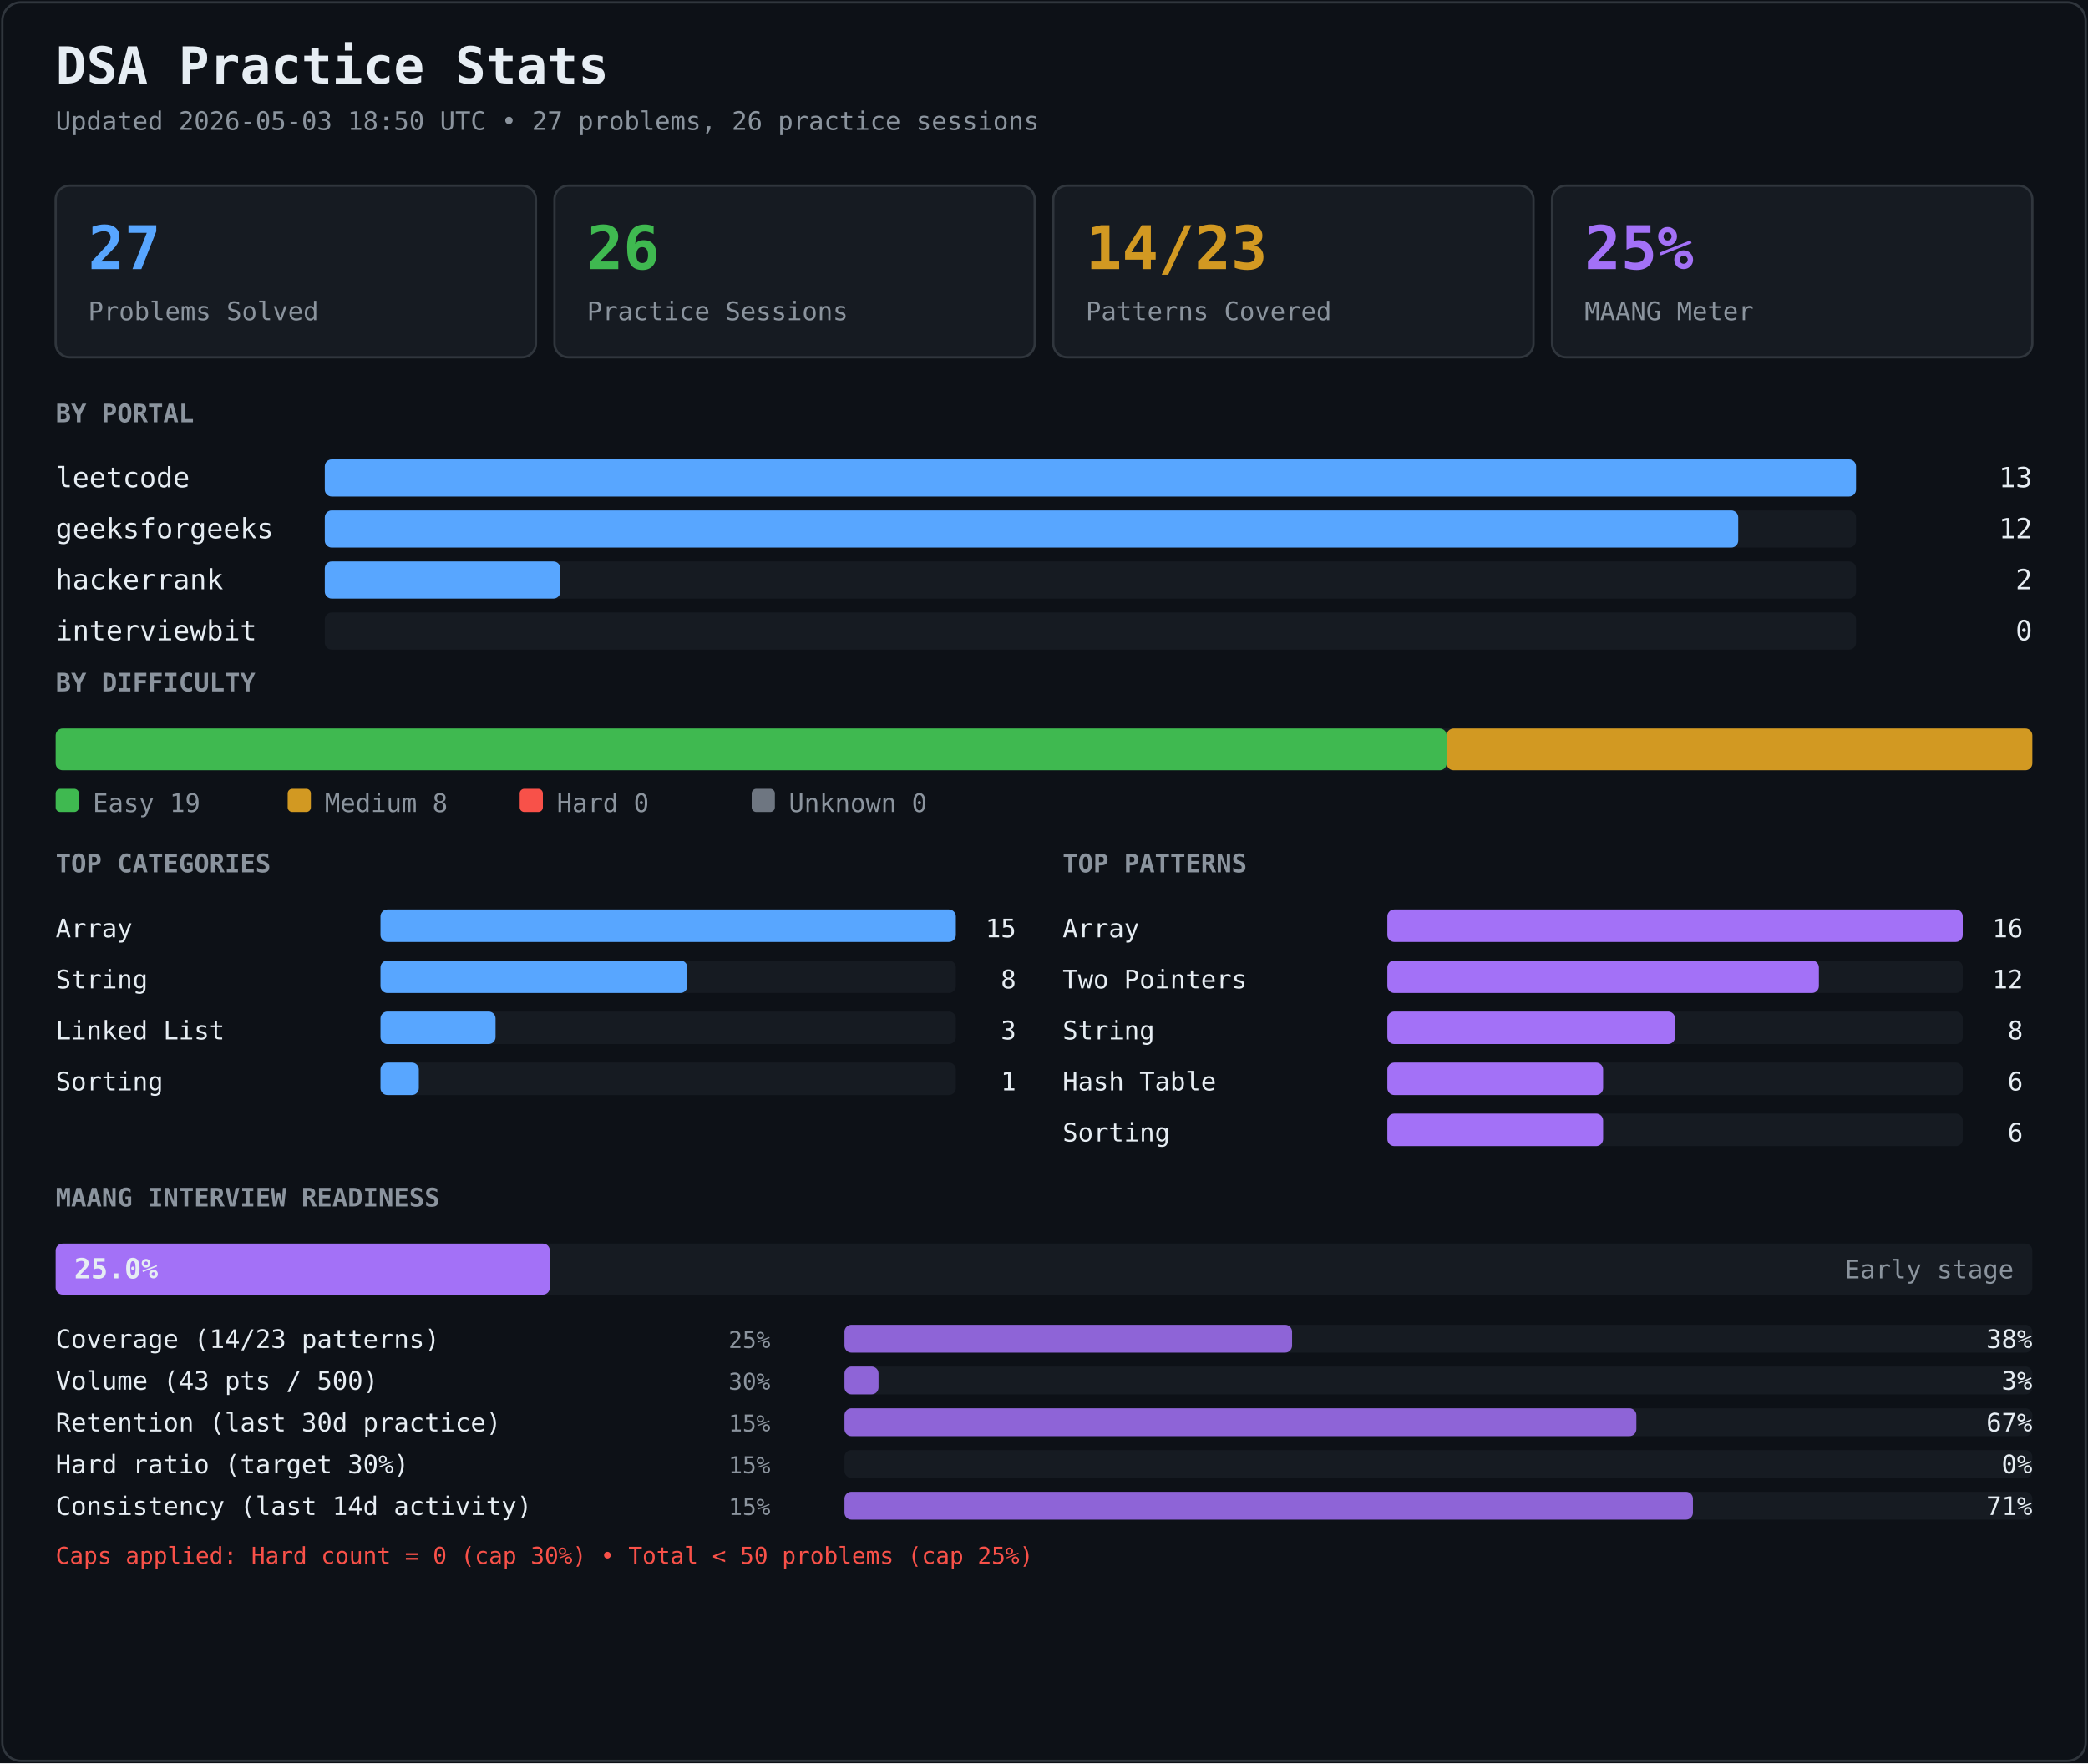
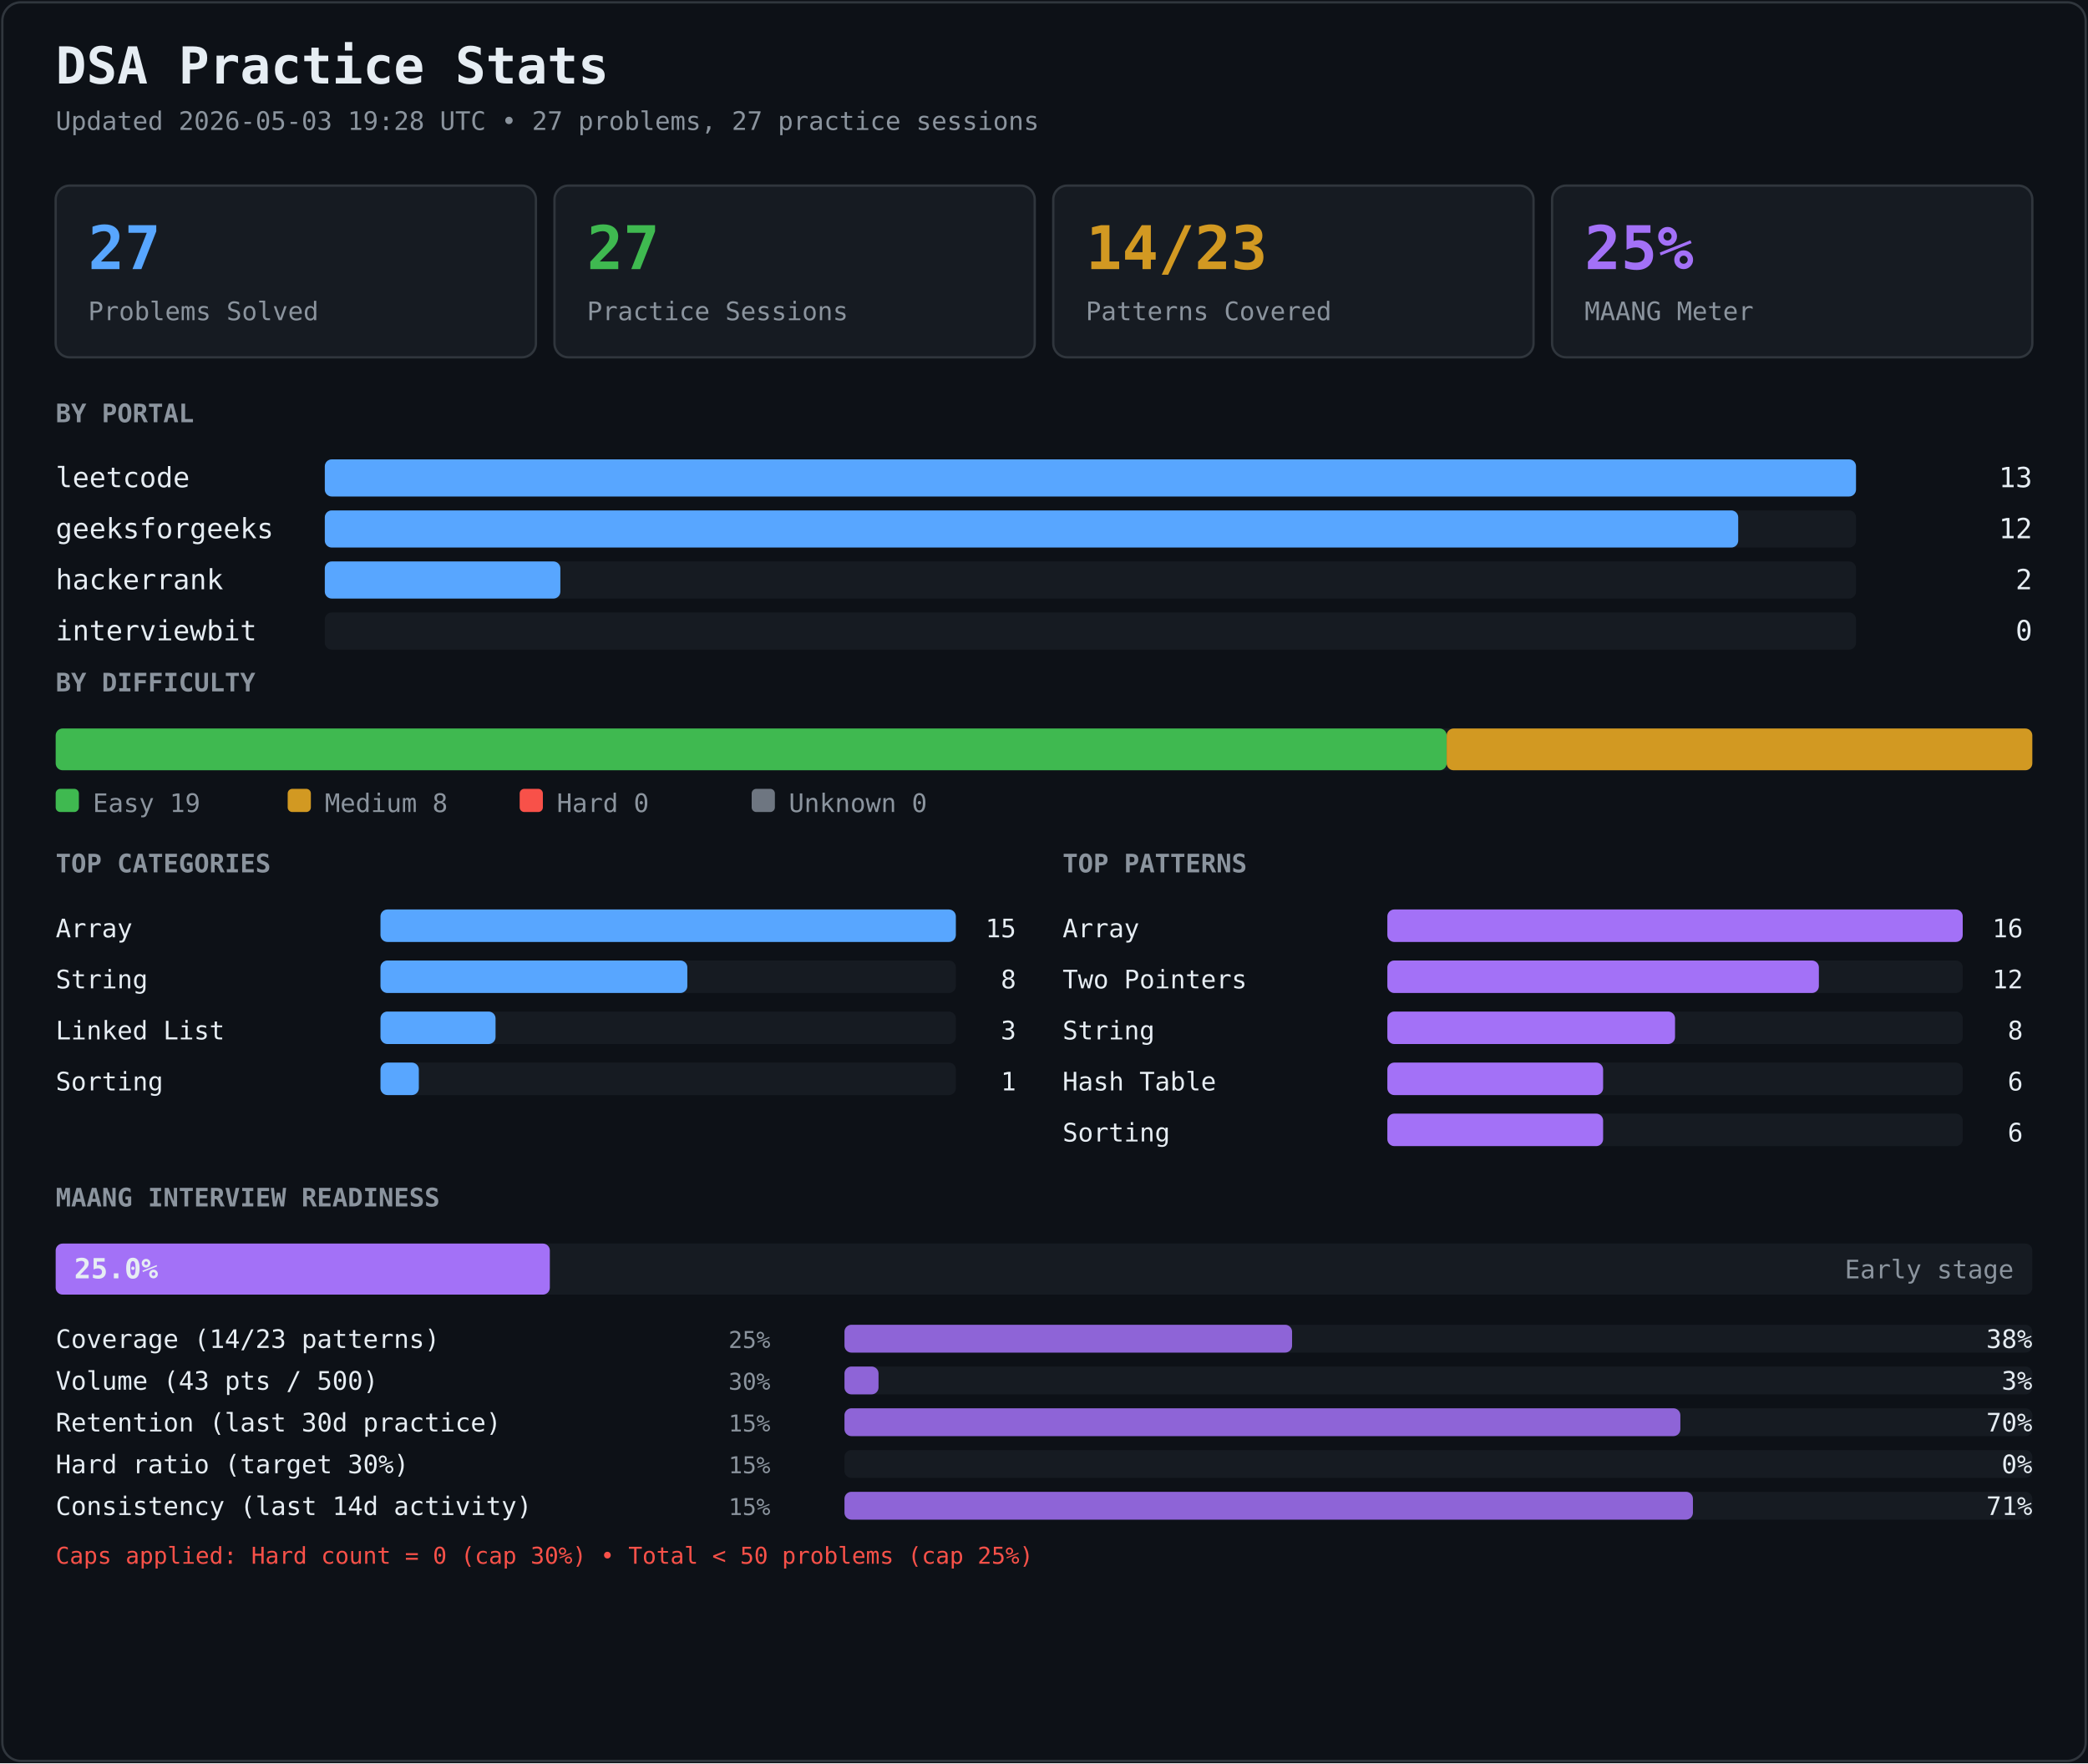
<svg xmlns="http://www.w3.org/2000/svg" width="900" height="760" viewBox="0 0 900 760">
  <rect width="900" height="760" fill="#0d1117" />
  <rect x="1" y="1" width="898" height="758" fill="none" stroke="#30363d" rx="8" />
  <text x="24" y="36" font-family="ui-monospace, SFMono-Regular, Menlo, Consolas, monospace" font-size="22" font-weight="700" fill="#e6edf3" text-anchor="start">DSA Practice Stats</text>
-   <text x="24" y="56" font-family="ui-monospace, SFMono-Regular, Menlo, Consolas, monospace" font-size="11" font-weight="400" fill="#8b949e" text-anchor="start">Updated 2026-05-03 18:50 UTC • 27 problems, 26 practice sessions</text>
+   <text x="24" y="56" font-family="ui-monospace, SFMono-Regular, Menlo, Consolas, monospace" font-size="11" font-weight="400" fill="#8b949e" text-anchor="start">Updated 2026-05-03 19:28 UTC • 27 problems, 27 practice sessions</text>
  <rect x="24" y="80" width="207" height="74" rx="6" fill="#161b22" stroke="#30363d" />
  <text x="38" y="116" font-family="ui-monospace, SFMono-Regular, Menlo, Consolas, monospace" font-size="26" font-weight="700" fill="#58a6ff" text-anchor="start">27</text>
  <text x="38" y="138" font-family="ui-monospace, SFMono-Regular, Menlo, Consolas, monospace" font-size="11" font-weight="400" fill="#8b949e" text-anchor="start">Problems Solved</text>
  <rect x="239" y="80" width="207" height="74" rx="6" fill="#161b22" stroke="#30363d" />
-   <text x="253" y="116" font-family="ui-monospace, SFMono-Regular, Menlo, Consolas, monospace" font-size="26" font-weight="700" fill="#3fb950" text-anchor="start">26</text>
+   <text x="253" y="116" font-family="ui-monospace, SFMono-Regular, Menlo, Consolas, monospace" font-size="26" font-weight="700" fill="#3fb950" text-anchor="start">27</text>
  <text x="253" y="138" font-family="ui-monospace, SFMono-Regular, Menlo, Consolas, monospace" font-size="11" font-weight="400" fill="#8b949e" text-anchor="start">Practice Sessions</text>
  <rect x="454" y="80" width="207" height="74" rx="6" fill="#161b22" stroke="#30363d" />
  <text x="468" y="116" font-family="ui-monospace, SFMono-Regular, Menlo, Consolas, monospace" font-size="26" font-weight="700" fill="#d29922" text-anchor="start">14/23</text>
  <text x="468" y="138" font-family="ui-monospace, SFMono-Regular, Menlo, Consolas, monospace" font-size="11" font-weight="400" fill="#8b949e" text-anchor="start">Patterns Covered</text>
  <rect x="669" y="80" width="207" height="74" rx="6" fill="#161b22" stroke="#30363d" />
  <text x="683" y="116" font-family="ui-monospace, SFMono-Regular, Menlo, Consolas, monospace" font-size="26" font-weight="700" fill="#a371f7" text-anchor="start">25%</text>
  <text x="683" y="138" font-family="ui-monospace, SFMono-Regular, Menlo, Consolas, monospace" font-size="11" font-weight="400" fill="#8b949e" text-anchor="start">MAANG Meter</text>
  <text x="24" y="182" font-family="ui-monospace, SFMono-Regular, Menlo, Consolas, monospace" font-size="11" font-weight="700" fill="#8b949e" text-anchor="start">BY PORTAL</text>
  <text x="24" y="210" font-family="ui-monospace, SFMono-Regular, Menlo, Consolas, monospace" font-size="12" font-weight="400" fill="#e6edf3" text-anchor="start">leetcode</text>
  <rect x="140" y="198" width="660" height="16" rx="3" fill="#161b22" opacity="1" />
  <rect x="140" y="198" width="660" height="16" rx="3" fill="#58a6ff" opacity="1" />
  <text x="876" y="210" font-family="ui-monospace, SFMono-Regular, Menlo, Consolas, monospace" font-size="12" font-weight="400" fill="#e6edf3" text-anchor="end">13</text>
  <text x="24" y="232" font-family="ui-monospace, SFMono-Regular, Menlo, Consolas, monospace" font-size="12" font-weight="400" fill="#e6edf3" text-anchor="start">geeksforgeeks</text>
  <rect x="140" y="220" width="660" height="16" rx="3" fill="#161b22" opacity="1" />
  <rect x="140" y="220" width="609.231" height="16" rx="3" fill="#58a6ff" opacity="1" />
  <text x="876" y="232" font-family="ui-monospace, SFMono-Regular, Menlo, Consolas, monospace" font-size="12" font-weight="400" fill="#e6edf3" text-anchor="end">12</text>
  <text x="24" y="254" font-family="ui-monospace, SFMono-Regular, Menlo, Consolas, monospace" font-size="12" font-weight="400" fill="#e6edf3" text-anchor="start">hackerrank</text>
  <rect x="140" y="242" width="660" height="16" rx="3" fill="#161b22" opacity="1" />
  <rect x="140" y="242" width="101.538" height="16" rx="3" fill="#58a6ff" opacity="1" />
  <text x="876" y="254" font-family="ui-monospace, SFMono-Regular, Menlo, Consolas, monospace" font-size="12" font-weight="400" fill="#e6edf3" text-anchor="end">2</text>
  <text x="24" y="276" font-family="ui-monospace, SFMono-Regular, Menlo, Consolas, monospace" font-size="12" font-weight="400" fill="#e6edf3" text-anchor="start">interviewbit</text>
  <rect x="140" y="264" width="660" height="16" rx="3" fill="#161b22" opacity="1" />
  <text x="876" y="276" font-family="ui-monospace, SFMono-Regular, Menlo, Consolas, monospace" font-size="12" font-weight="400" fill="#e6edf3" text-anchor="end">0</text>
  <text x="24" y="298" font-family="ui-monospace, SFMono-Regular, Menlo, Consolas, monospace" font-size="11" font-weight="700" fill="#8b949e" text-anchor="start">BY DIFFICULTY</text>
  <rect x="24" y="314" width="852" height="18" rx="3" fill="#161b22" opacity="1" />
  <rect x="24" y="314" width="599.556" height="18" rx="3" fill="#3fb950" opacity="1" />
  <rect x="623.556" y="314" width="252.444" height="18" rx="3" fill="#d29922" opacity="1" />
  <rect x="24" y="340" width="10" height="10" rx="2" fill="#3fb950" />
  <text x="40" y="350" font-family="ui-monospace, SFMono-Regular, Menlo, Consolas, monospace" font-size="11" font-weight="400" fill="#8b949e" text-anchor="start">Easy 19</text>
  <rect x="124" y="340" width="10" height="10" rx="2" fill="#d29922" />
  <text x="140" y="350" font-family="ui-monospace, SFMono-Regular, Menlo, Consolas, monospace" font-size="11" font-weight="400" fill="#8b949e" text-anchor="start">Medium 8</text>
  <rect x="224" y="340" width="10" height="10" rx="2" fill="#f85149" />
  <text x="240" y="350" font-family="ui-monospace, SFMono-Regular, Menlo, Consolas, monospace" font-size="11" font-weight="400" fill="#8b949e" text-anchor="start">Hard 0</text>
  <rect x="324" y="340" width="10" height="10" rx="2" fill="#6e7681" />
  <text x="340" y="350" font-family="ui-monospace, SFMono-Regular, Menlo, Consolas, monospace" font-size="11" font-weight="400" fill="#8b949e" text-anchor="start">Unknown 0</text>
  <text x="24" y="376" font-family="ui-monospace, SFMono-Regular, Menlo, Consolas, monospace" font-size="11" font-weight="700" fill="#8b949e" text-anchor="start">TOP CATEGORIES</text>
  <text x="458" y="376" font-family="ui-monospace, SFMono-Regular, Menlo, Consolas, monospace" font-size="11" font-weight="700" fill="#8b949e" text-anchor="start">TOP PATTERNS</text>
  <text x="24" y="404" font-family="ui-monospace, SFMono-Regular, Menlo, Consolas, monospace" font-size="11" font-weight="400" fill="#e6edf3" text-anchor="start">Array</text>
  <rect x="164" y="392" width="248" height="14" rx="3" fill="#161b22" opacity="1" />
  <rect x="164" y="392" width="248" height="14" rx="3" fill="#58a6ff" opacity="1" />
  <text x="438" y="404" font-family="ui-monospace, SFMono-Regular, Menlo, Consolas, monospace" font-size="11" font-weight="400" fill="#e6edf3" text-anchor="end">15</text>
  <text x="458" y="404" font-family="ui-monospace, SFMono-Regular, Menlo, Consolas, monospace" font-size="11" font-weight="400" fill="#e6edf3" text-anchor="start">Array</text>
  <rect x="598" y="392" width="248" height="14" rx="3" fill="#161b22" opacity="1" />
  <rect x="598" y="392" width="248" height="14" rx="3" fill="#a371f7" opacity="1" />
  <text x="872" y="404" font-family="ui-monospace, SFMono-Regular, Menlo, Consolas, monospace" font-size="11" font-weight="400" fill="#e6edf3" text-anchor="end">16</text>
  <text x="24" y="426" font-family="ui-monospace, SFMono-Regular, Menlo, Consolas, monospace" font-size="11" font-weight="400" fill="#e6edf3" text-anchor="start">String</text>
  <rect x="164" y="414" width="248" height="14" rx="3" fill="#161b22" opacity="1" />
  <rect x="164" y="414" width="132.267" height="14" rx="3" fill="#58a6ff" opacity="1" />
  <text x="438" y="426" font-family="ui-monospace, SFMono-Regular, Menlo, Consolas, monospace" font-size="11" font-weight="400" fill="#e6edf3" text-anchor="end">8</text>
  <text x="458" y="426" font-family="ui-monospace, SFMono-Regular, Menlo, Consolas, monospace" font-size="11" font-weight="400" fill="#e6edf3" text-anchor="start">Two Pointers</text>
  <rect x="598" y="414" width="248" height="14" rx="3" fill="#161b22" opacity="1" />
  <rect x="598" y="414" width="186" height="14" rx="3" fill="#a371f7" opacity="1" />
  <text x="872" y="426" font-family="ui-monospace, SFMono-Regular, Menlo, Consolas, monospace" font-size="11" font-weight="400" fill="#e6edf3" text-anchor="end">12</text>
  <text x="24" y="448" font-family="ui-monospace, SFMono-Regular, Menlo, Consolas, monospace" font-size="11" font-weight="400" fill="#e6edf3" text-anchor="start">Linked List</text>
  <rect x="164" y="436" width="248" height="14" rx="3" fill="#161b22" opacity="1" />
  <rect x="164" y="436" width="49.6" height="14" rx="3" fill="#58a6ff" opacity="1" />
  <text x="438" y="448" font-family="ui-monospace, SFMono-Regular, Menlo, Consolas, monospace" font-size="11" font-weight="400" fill="#e6edf3" text-anchor="end">3</text>
  <text x="458" y="448" font-family="ui-monospace, SFMono-Regular, Menlo, Consolas, monospace" font-size="11" font-weight="400" fill="#e6edf3" text-anchor="start">String</text>
  <rect x="598" y="436" width="248" height="14" rx="3" fill="#161b22" opacity="1" />
  <rect x="598" y="436" width="124" height="14" rx="3" fill="#a371f7" opacity="1" />
  <text x="872" y="448" font-family="ui-monospace, SFMono-Regular, Menlo, Consolas, monospace" font-size="11" font-weight="400" fill="#e6edf3" text-anchor="end">8</text>
  <text x="24" y="470" font-family="ui-monospace, SFMono-Regular, Menlo, Consolas, monospace" font-size="11" font-weight="400" fill="#e6edf3" text-anchor="start">Sorting</text>
  <rect x="164" y="458" width="248" height="14" rx="3" fill="#161b22" opacity="1" />
  <rect x="164" y="458" width="16.533" height="14" rx="3" fill="#58a6ff" opacity="1" />
  <text x="438" y="470" font-family="ui-monospace, SFMono-Regular, Menlo, Consolas, monospace" font-size="11" font-weight="400" fill="#e6edf3" text-anchor="end">1</text>
  <text x="458" y="470" font-family="ui-monospace, SFMono-Regular, Menlo, Consolas, monospace" font-size="11" font-weight="400" fill="#e6edf3" text-anchor="start">Hash Table</text>
  <rect x="598" y="458" width="248" height="14" rx="3" fill="#161b22" opacity="1" />
  <rect x="598" y="458" width="93" height="14" rx="3" fill="#a371f7" opacity="1" />
  <text x="872" y="470" font-family="ui-monospace, SFMono-Regular, Menlo, Consolas, monospace" font-size="11" font-weight="400" fill="#e6edf3" text-anchor="end">6</text>
  <text x="458" y="492" font-family="ui-monospace, SFMono-Regular, Menlo, Consolas, monospace" font-size="11" font-weight="400" fill="#e6edf3" text-anchor="start">Sorting</text>
  <rect x="598" y="480" width="248" height="14" rx="3" fill="#161b22" opacity="1" />
  <rect x="598" y="480" width="93" height="14" rx="3" fill="#a371f7" opacity="1" />
  <text x="872" y="492" font-family="ui-monospace, SFMono-Regular, Menlo, Consolas, monospace" font-size="11" font-weight="400" fill="#e6edf3" text-anchor="end">6</text>
  <text x="24" y="520" font-family="ui-monospace, SFMono-Regular, Menlo, Consolas, monospace" font-size="11" font-weight="700" fill="#8b949e" text-anchor="start">MAANG INTERVIEW READINESS</text>
  <rect x="24" y="536" width="852" height="22" rx="3" fill="#161b22" opacity="1" />
  <rect x="24" y="536" width="213" height="22" rx="3" fill="#a371f7" opacity="1" />
  <text x="32" y="551" font-family="ui-monospace, SFMono-Regular, Menlo, Consolas, monospace" font-size="12" font-weight="700" fill="#e6edf3" text-anchor="start">25.0%</text>
  <text x="868" y="551" font-family="ui-monospace, SFMono-Regular, Menlo, Consolas, monospace" font-size="11" font-weight="400" fill="#8b949e" text-anchor="end">Early stage</text>
  <text x="24" y="581" font-family="ui-monospace, SFMono-Regular, Menlo, Consolas, monospace" font-size="11" font-weight="400" fill="#e6edf3" text-anchor="start">Coverage (14/23 patterns)</text>
  <text x="314" y="581" font-family="ui-monospace, SFMono-Regular, Menlo, Consolas, monospace" font-size="10" font-weight="400" fill="#8b949e" text-anchor="start">25%</text>
  <rect x="364" y="571" width="512" height="12" rx="3" fill="#161b22" opacity="1" />
  <rect x="364" y="571" width="192.928" height="12" rx="3" fill="#a371f7" opacity="0.85" />
  <text x="876" y="581" font-family="ui-monospace, SFMono-Regular, Menlo, Consolas, monospace" font-size="11" font-weight="400" fill="#e6edf3" text-anchor="end">38%</text>
  <text x="24" y="599" font-family="ui-monospace, SFMono-Regular, Menlo, Consolas, monospace" font-size="11" font-weight="400" fill="#e6edf3" text-anchor="start">Volume (43 pts / 500)</text>
  <text x="314" y="599" font-family="ui-monospace, SFMono-Regular, Menlo, Consolas, monospace" font-size="10" font-weight="400" fill="#8b949e" text-anchor="start">30%</text>
  <rect x="364" y="589" width="512" height="12" rx="3" fill="#161b22" opacity="1" />
  <rect x="364" y="589" width="14.677" height="12" rx="3" fill="#a371f7" opacity="0.85" />
  <text x="876" y="599" font-family="ui-monospace, SFMono-Regular, Menlo, Consolas, monospace" font-size="11" font-weight="400" fill="#e6edf3" text-anchor="end">3%</text>
  <text x="24" y="617" font-family="ui-monospace, SFMono-Regular, Menlo, Consolas, monospace" font-size="11" font-weight="400" fill="#e6edf3" text-anchor="start">Retention (last 30d practice)</text>
  <text x="314" y="617" font-family="ui-monospace, SFMono-Regular, Menlo, Consolas, monospace" font-size="10" font-weight="400" fill="#8b949e" text-anchor="start">15%</text>
  <rect x="364" y="607" width="512" height="12" rx="3" fill="#161b22" opacity="1" />
-   <rect x="364" y="607" width="341.333" height="12" rx="3" fill="#a371f7" opacity="0.85" />
-   <text x="876" y="617" font-family="ui-monospace, SFMono-Regular, Menlo, Consolas, monospace" font-size="11" font-weight="400" fill="#e6edf3" text-anchor="end">67%</text>
+   <rect x="364" y="607" width="360.296" height="12" rx="3" fill="#a371f7" opacity="0.85" />
+   <text x="876" y="617" font-family="ui-monospace, SFMono-Regular, Menlo, Consolas, monospace" font-size="11" font-weight="400" fill="#e6edf3" text-anchor="end">70%</text>
  <text x="24" y="635" font-family="ui-monospace, SFMono-Regular, Menlo, Consolas, monospace" font-size="11" font-weight="400" fill="#e6edf3" text-anchor="start">Hard ratio (target 30%)</text>
  <text x="314" y="635" font-family="ui-monospace, SFMono-Regular, Menlo, Consolas, monospace" font-size="10" font-weight="400" fill="#8b949e" text-anchor="start">15%</text>
  <rect x="364" y="625" width="512" height="12" rx="3" fill="#161b22" opacity="1" />
  <rect x="364" y="625" width="0" height="12" rx="3" fill="#a371f7" opacity="0.85" />
  <text x="876" y="635" font-family="ui-monospace, SFMono-Regular, Menlo, Consolas, monospace" font-size="11" font-weight="400" fill="#e6edf3" text-anchor="end">0%</text>
  <text x="24" y="653" font-family="ui-monospace, SFMono-Regular, Menlo, Consolas, monospace" font-size="11" font-weight="400" fill="#e6edf3" text-anchor="start">Consistency (last 14d activity)</text>
  <text x="314" y="653" font-family="ui-monospace, SFMono-Regular, Menlo, Consolas, monospace" font-size="10" font-weight="400" fill="#8b949e" text-anchor="start">15%</text>
  <rect x="364" y="643" width="512" height="12" rx="3" fill="#161b22" opacity="1" />
  <rect x="364" y="643" width="365.714" height="12" rx="3" fill="#a371f7" opacity="0.85" />
  <text x="876" y="653" font-family="ui-monospace, SFMono-Regular, Menlo, Consolas, monospace" font-size="11" font-weight="400" fill="#e6edf3" text-anchor="end">71%</text>
  <text x="24" y="674" font-family="ui-monospace, SFMono-Regular, Menlo, Consolas, monospace" font-size="10" font-weight="400" fill="#f85149" text-anchor="start">Caps applied: Hard count = 0 (cap 30%) • Total &lt; 50 problems (cap 25%)</text>
</svg>
